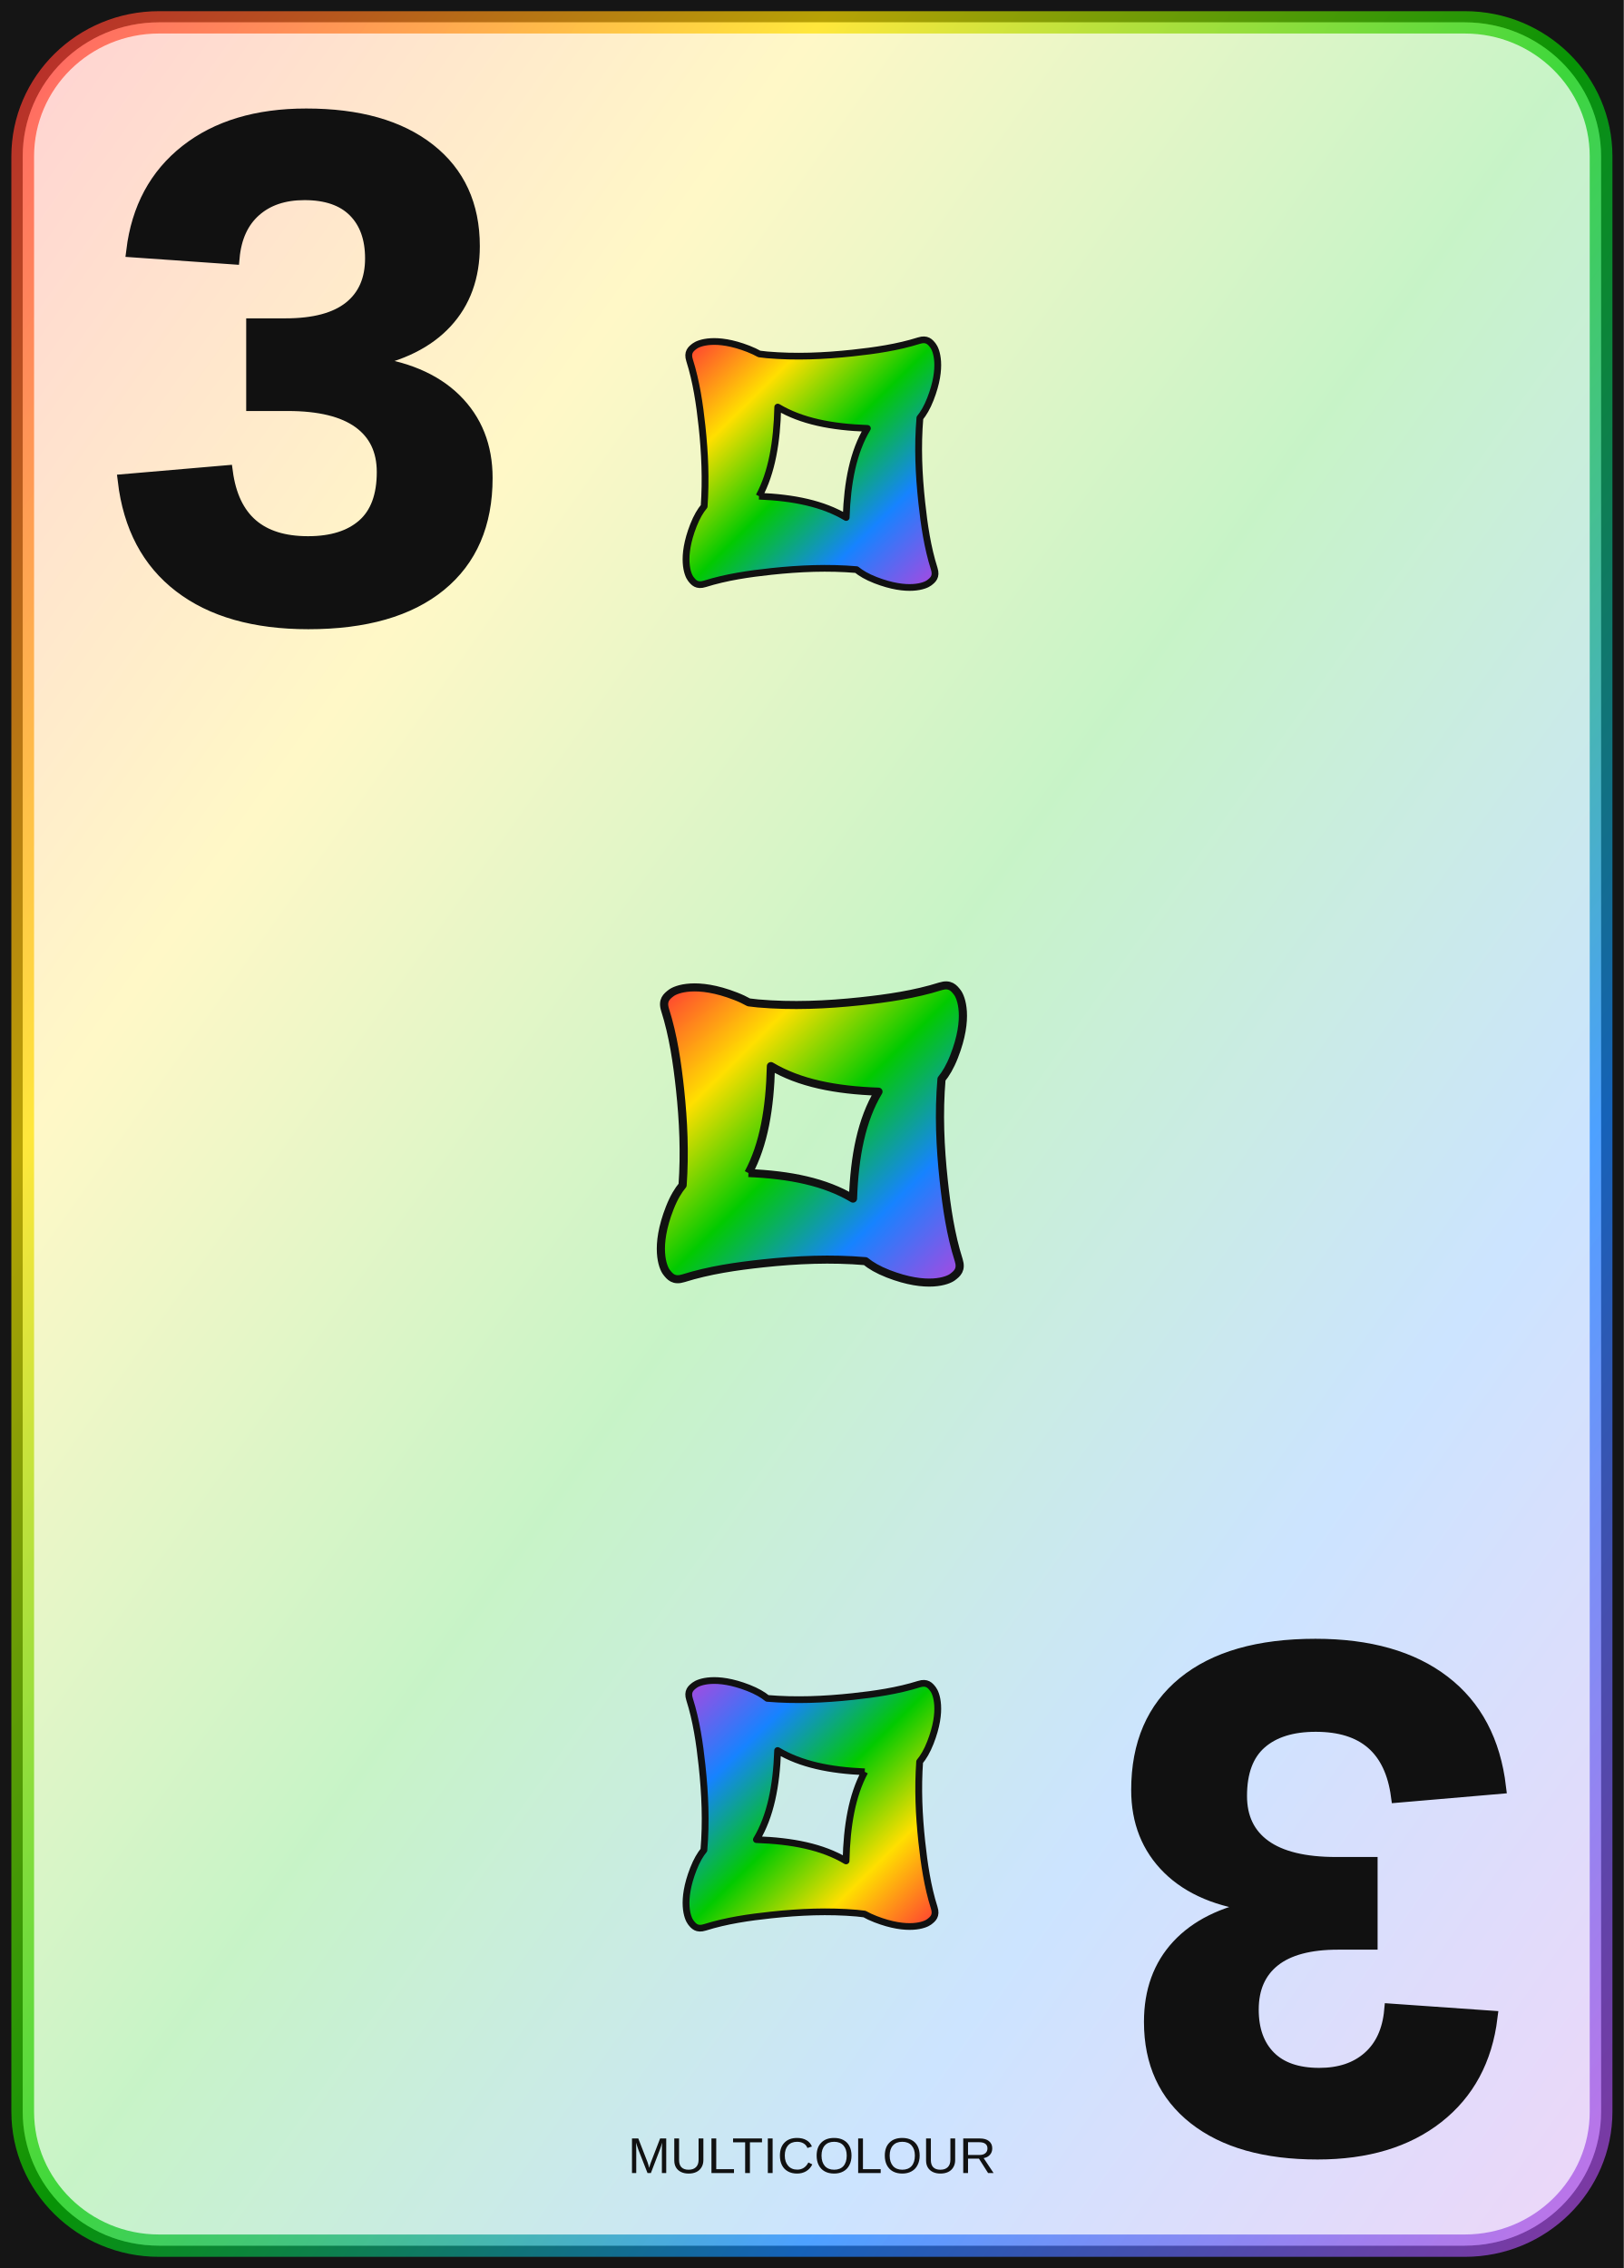
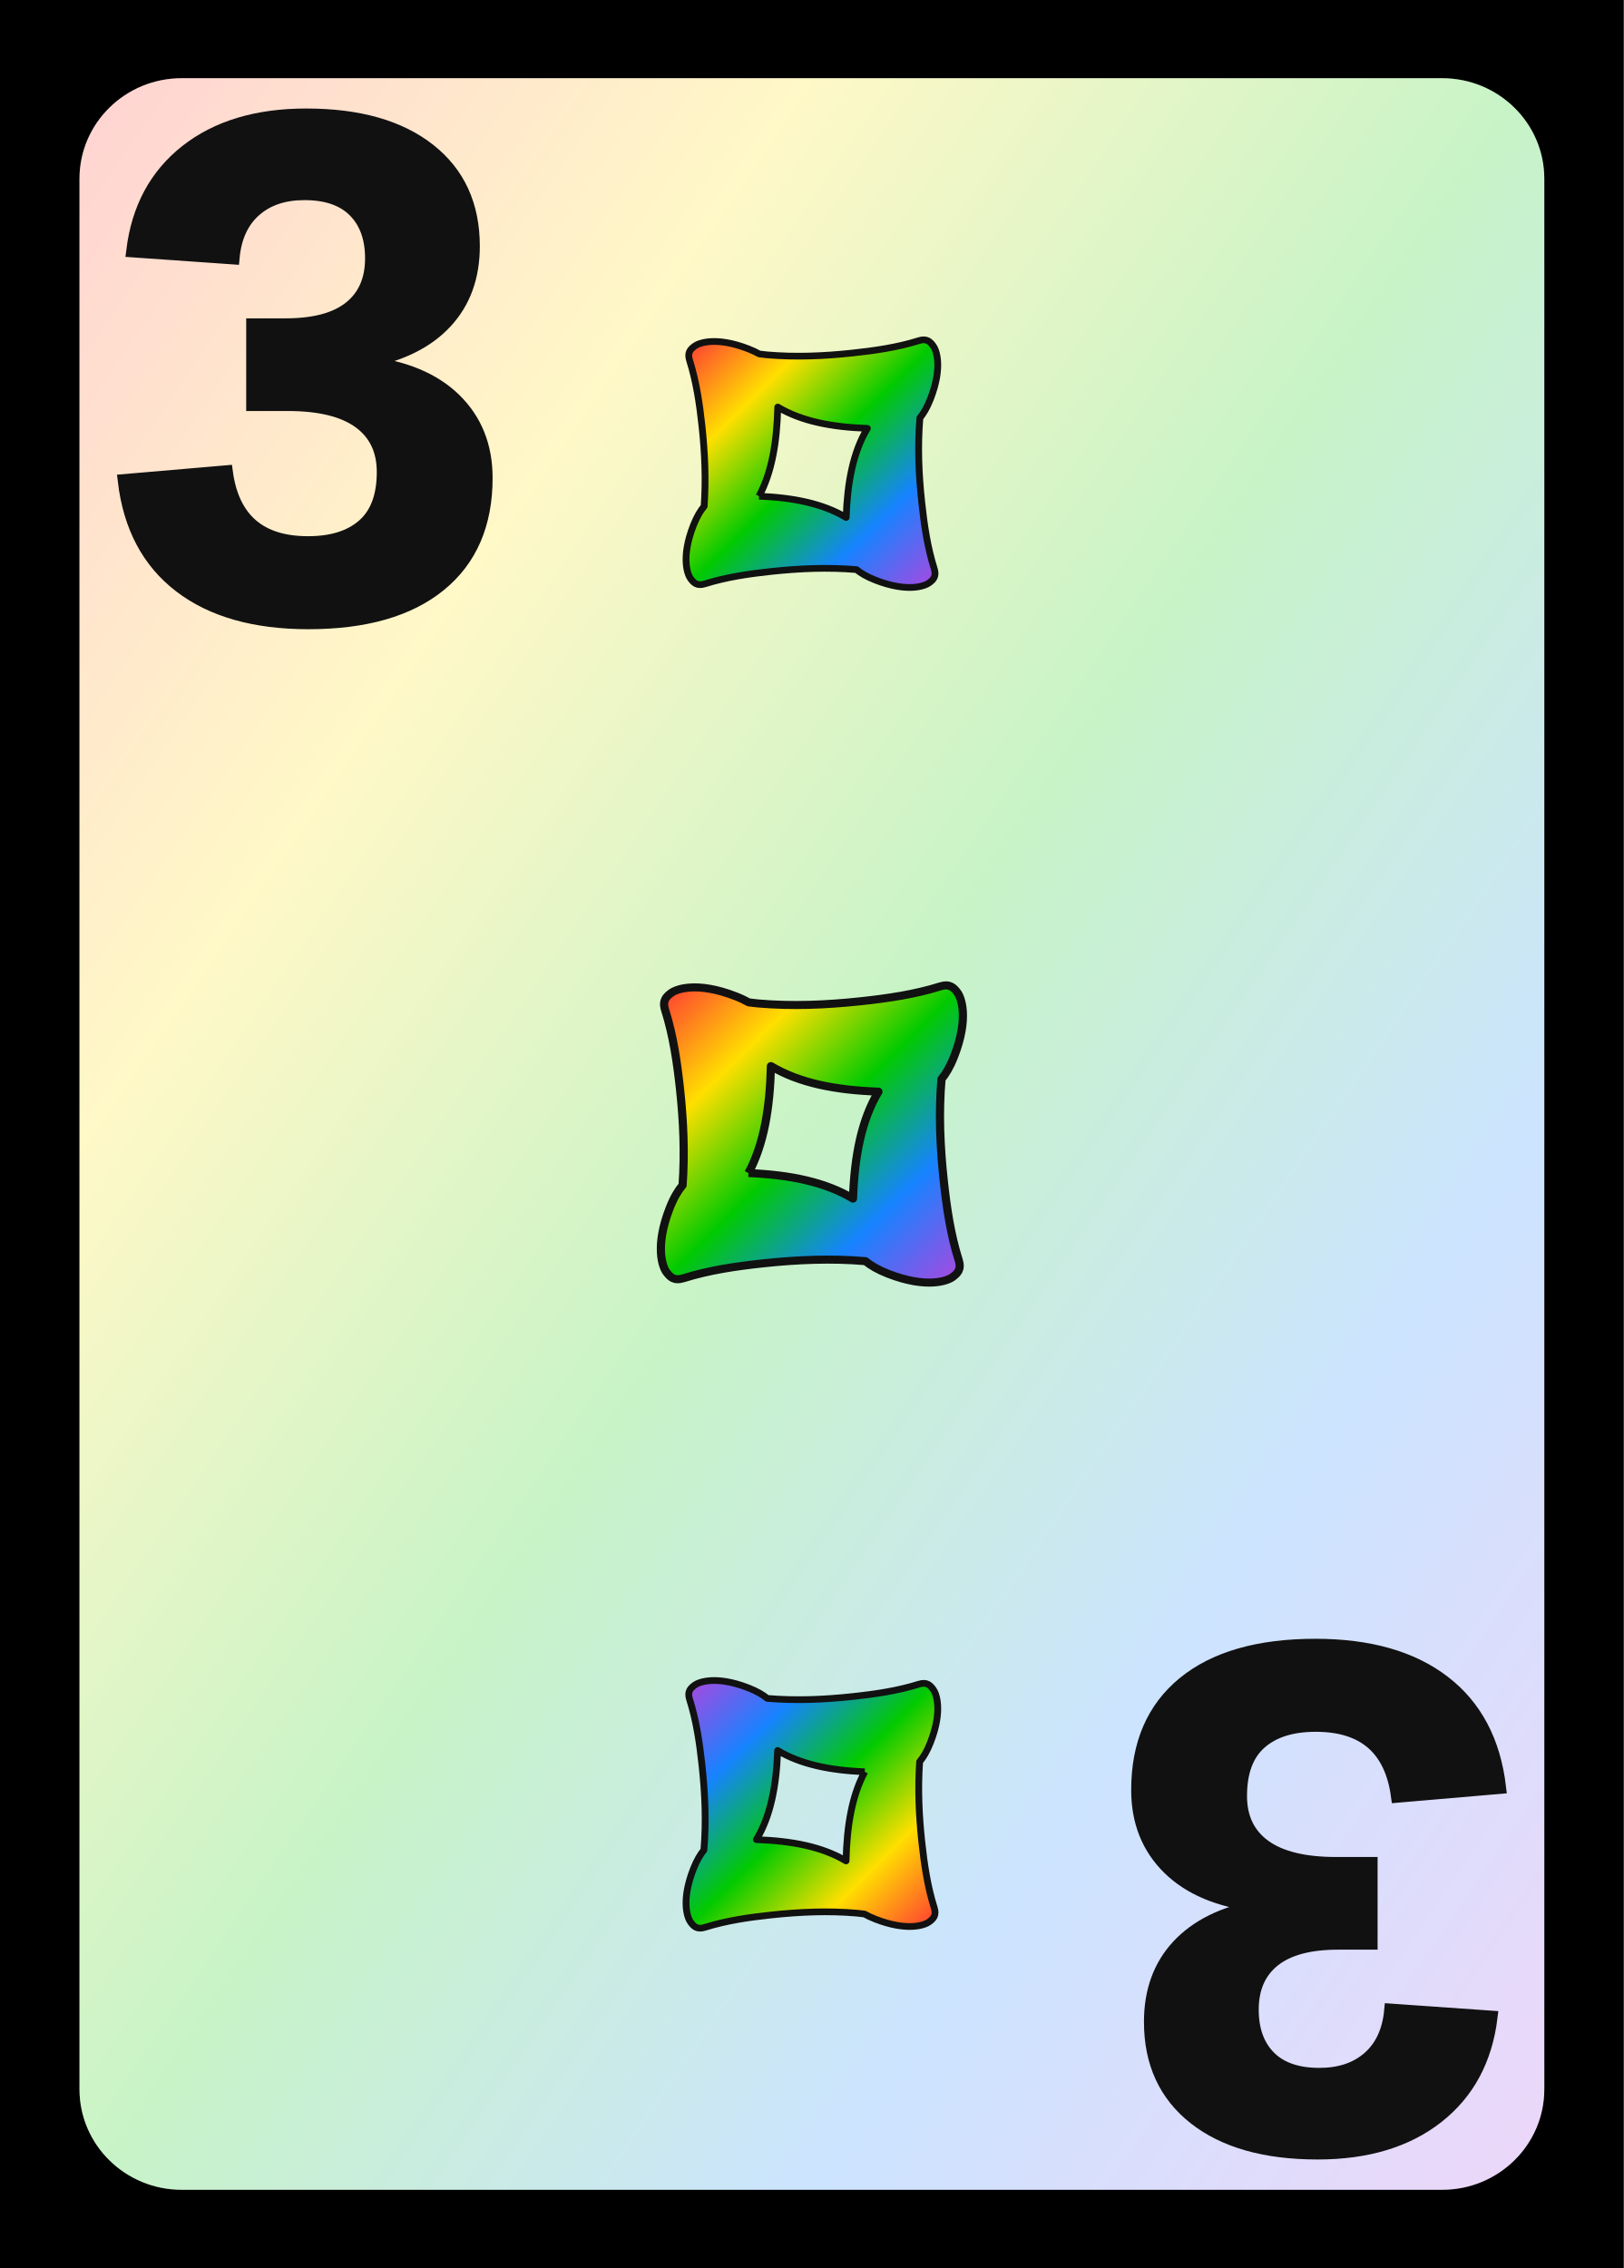
<svg xmlns="http://www.w3.org/2000/svg" width="63mm" height="88mm" viewBox="0 0 286 406" preserveAspectRatio="none" role="img" aria-labelledby="title">
  <defs>
    <linearGradient id="rainbow" x1="0" y1="0" x2="1" y2="1">
      <stop offset="0" stop-color="#ff3535" />
      <stop offset=".25" stop-color="#ffdf00" />
      <stop offset=".5" stop-color="#02ca00" />
      <stop offset=".75" stop-color="#1683ff" />
      <stop offset="1" stop-color="#ae46df" />
    </linearGradient>
  </defs>
-   <rect width="286" height="406" fill="#151515" />
-   <rect x="4" y="4" width="278" height="398" rx="24" fill="white" />
-   <rect x="4" y="4" width="278" height="398" rx="24" fill="url(#rainbow)" fill-opacity="0.22" stroke="url(#rainbow)" stroke-opacity=".7" stroke-width="4" />
+   <rect width="286" height="406" fill="#000" />
+   <rect x="14" y="14" width="258" height="378" rx="18" fill="white" />
+   <rect x="14" y="14" width="258" height="378" rx="18" fill="url(#rainbow)" fill-opacity="0.22" />
  <text x="19" y="110" font-family="Arial,Helvetica,sans-serif" font-size="128" font-weight="700" fill="#111" stroke="#111" stroke-width="2.4" paint-order="stroke fill">3</text>
  <g transform="translate(286 406) rotate(180)">
    <text x="19" y="110" font-family="Arial,Helvetica,sans-serif" font-size="128" font-weight="700" fill="#111" stroke="#111" stroke-width="2.4" paint-order="stroke fill">3</text>
  </g>
  <g transform="translate(143 83) rotate(0) scale(0.4)">
    <path d="M-23.281 14.563C-17.64 3.904 -15.397 -9.591 -15.033 -25.325C-4.63 -18.997 8.713 -16.345 24.43 -15.792C18.217 -5.273 15.623 8.216 15.083 24.097C4.925 17.896 -8.029 15.206 -23.281 14.563M48.383 17.425C47.039 4.788 46.493 -7.81 47.56 -20.479C49.118 -22.406 50.708 -25.083 52.159 -28.855C57.788 -43.425 54.691 -51.019 53.39 -52.761C52.09 -54.51 50.664 -56.189 47.127 -55.057C37.729 -52.042 27.659 -50.567 17.878 -49.505C5.339 -48.144 -7.174 -47.584 -19.763 -48.691C-20.856 -48.786 -22.012 -48.932 -23.168 -49.092C-24.538 -49.874 -26.121 -50.644 -27.986 -51.381C-42.378 -57.073 -49.879 -53.938 -51.6 -52.621C-53.328 -51.305 -54.986 -49.861 -53.868 -46.287C-50.891 -36.773 -49.433 -26.572 -48.384 -16.682C-47.121 -4.758 -46.612 7.141 -47.448 19.085C-49.044 21.018 -50.671 23.727 -52.16 27.588C-57.788 42.158 -54.691 49.758 -53.385 51.501C-52.084 53.249 -50.664 54.928 -47.128 53.79C-37.73 50.782 -27.66 49.3 -17.885 48.238C-5.371 46.883 7.111 46.33 19.656 47.424C21.566 49.014 24.223 50.636 27.98 52.124C42.372 57.816 49.879 54.681 51.594 53.364C53.327 52.047 54.98 50.604 53.868 47.03C50.884 37.516 49.426 27.314 48.383 17.425Z" fill="url(#rainbow)" stroke="#111" stroke-width="3" stroke-linejoin="round" />
  </g>
  <g transform="translate(143 323) rotate(180) scale(0.4)">
    <path d="M-23.281 14.563C-17.64 3.904 -15.397 -9.591 -15.033 -25.325C-4.63 -18.997 8.713 -16.345 24.43 -15.792C18.217 -5.273 15.623 8.216 15.083 24.097C4.925 17.896 -8.029 15.206 -23.281 14.563M48.383 17.425C47.039 4.788 46.493 -7.81 47.56 -20.479C49.118 -22.406 50.708 -25.083 52.159 -28.855C57.788 -43.425 54.691 -51.019 53.39 -52.761C52.09 -54.51 50.664 -56.189 47.127 -55.057C37.729 -52.042 27.659 -50.567 17.878 -49.505C5.339 -48.144 -7.174 -47.584 -19.763 -48.691C-20.856 -48.786 -22.012 -48.932 -23.168 -49.092C-24.538 -49.874 -26.121 -50.644 -27.986 -51.381C-42.378 -57.073 -49.879 -53.938 -51.6 -52.621C-53.328 -51.305 -54.986 -49.861 -53.868 -46.287C-50.891 -36.773 -49.433 -26.572 -48.384 -16.682C-47.121 -4.758 -46.612 7.141 -47.448 19.085C-49.044 21.018 -50.671 23.727 -52.16 27.588C-57.788 42.158 -54.691 49.758 -53.385 51.501C-52.084 53.249 -50.664 54.928 -47.128 53.79C-37.73 50.782 -27.66 49.3 -17.885 48.238C-5.371 46.883 7.111 46.33 19.656 47.424C21.566 49.014 24.223 50.636 27.98 52.124C42.372 57.816 49.879 54.681 51.594 53.364C53.327 52.047 54.98 50.604 53.868 47.03C50.884 37.516 49.426 27.314 48.383 17.425Z" fill="url(#rainbow)" stroke="#111" stroke-width="3" stroke-linejoin="round" />
  </g>
  <g transform="translate(143 203) rotate(0) scale(0.48)">
    <path d="M-23.281 14.563C-17.64 3.904 -15.397 -9.591 -15.033 -25.325C-4.63 -18.997 8.713 -16.345 24.43 -15.792C18.217 -5.273 15.623 8.216 15.083 24.097C4.925 17.896 -8.029 15.206 -23.281 14.563M48.383 17.425C47.039 4.788 46.493 -7.81 47.56 -20.479C49.118 -22.406 50.708 -25.083 52.159 -28.855C57.788 -43.425 54.691 -51.019 53.39 -52.761C52.09 -54.51 50.664 -56.189 47.127 -55.057C37.729 -52.042 27.659 -50.567 17.878 -49.505C5.339 -48.144 -7.174 -47.584 -19.763 -48.691C-20.856 -48.786 -22.012 -48.932 -23.168 -49.092C-24.538 -49.874 -26.121 -50.644 -27.986 -51.381C-42.378 -57.073 -49.879 -53.938 -51.6 -52.621C-53.328 -51.305 -54.986 -49.861 -53.868 -46.287C-50.891 -36.773 -49.433 -26.572 -48.384 -16.682C-47.121 -4.758 -46.612 7.141 -47.448 19.085C-49.044 21.018 -50.671 23.727 -52.16 27.588C-57.788 42.158 -54.691 49.758 -53.385 51.501C-52.084 53.249 -50.664 54.928 -47.128 53.79C-37.73 50.782 -27.66 49.3 -17.885 48.238C-5.371 46.883 7.111 46.33 19.656 47.424C21.566 49.014 24.223 50.636 27.98 52.124C42.372 57.816 49.879 54.681 51.594 53.364C53.327 52.047 54.98 50.604 53.868 47.03C50.884 37.516 49.426 27.314 48.383 17.425Z" fill="url(#rainbow)" stroke="#111" stroke-width="3" stroke-linejoin="round" />
  </g>
-   <text x="143" y="389" font-family="Arial,sans-serif" font-size="9" text-anchor="middle" fill="#111">MULTICOLOUR</text>
</svg>
